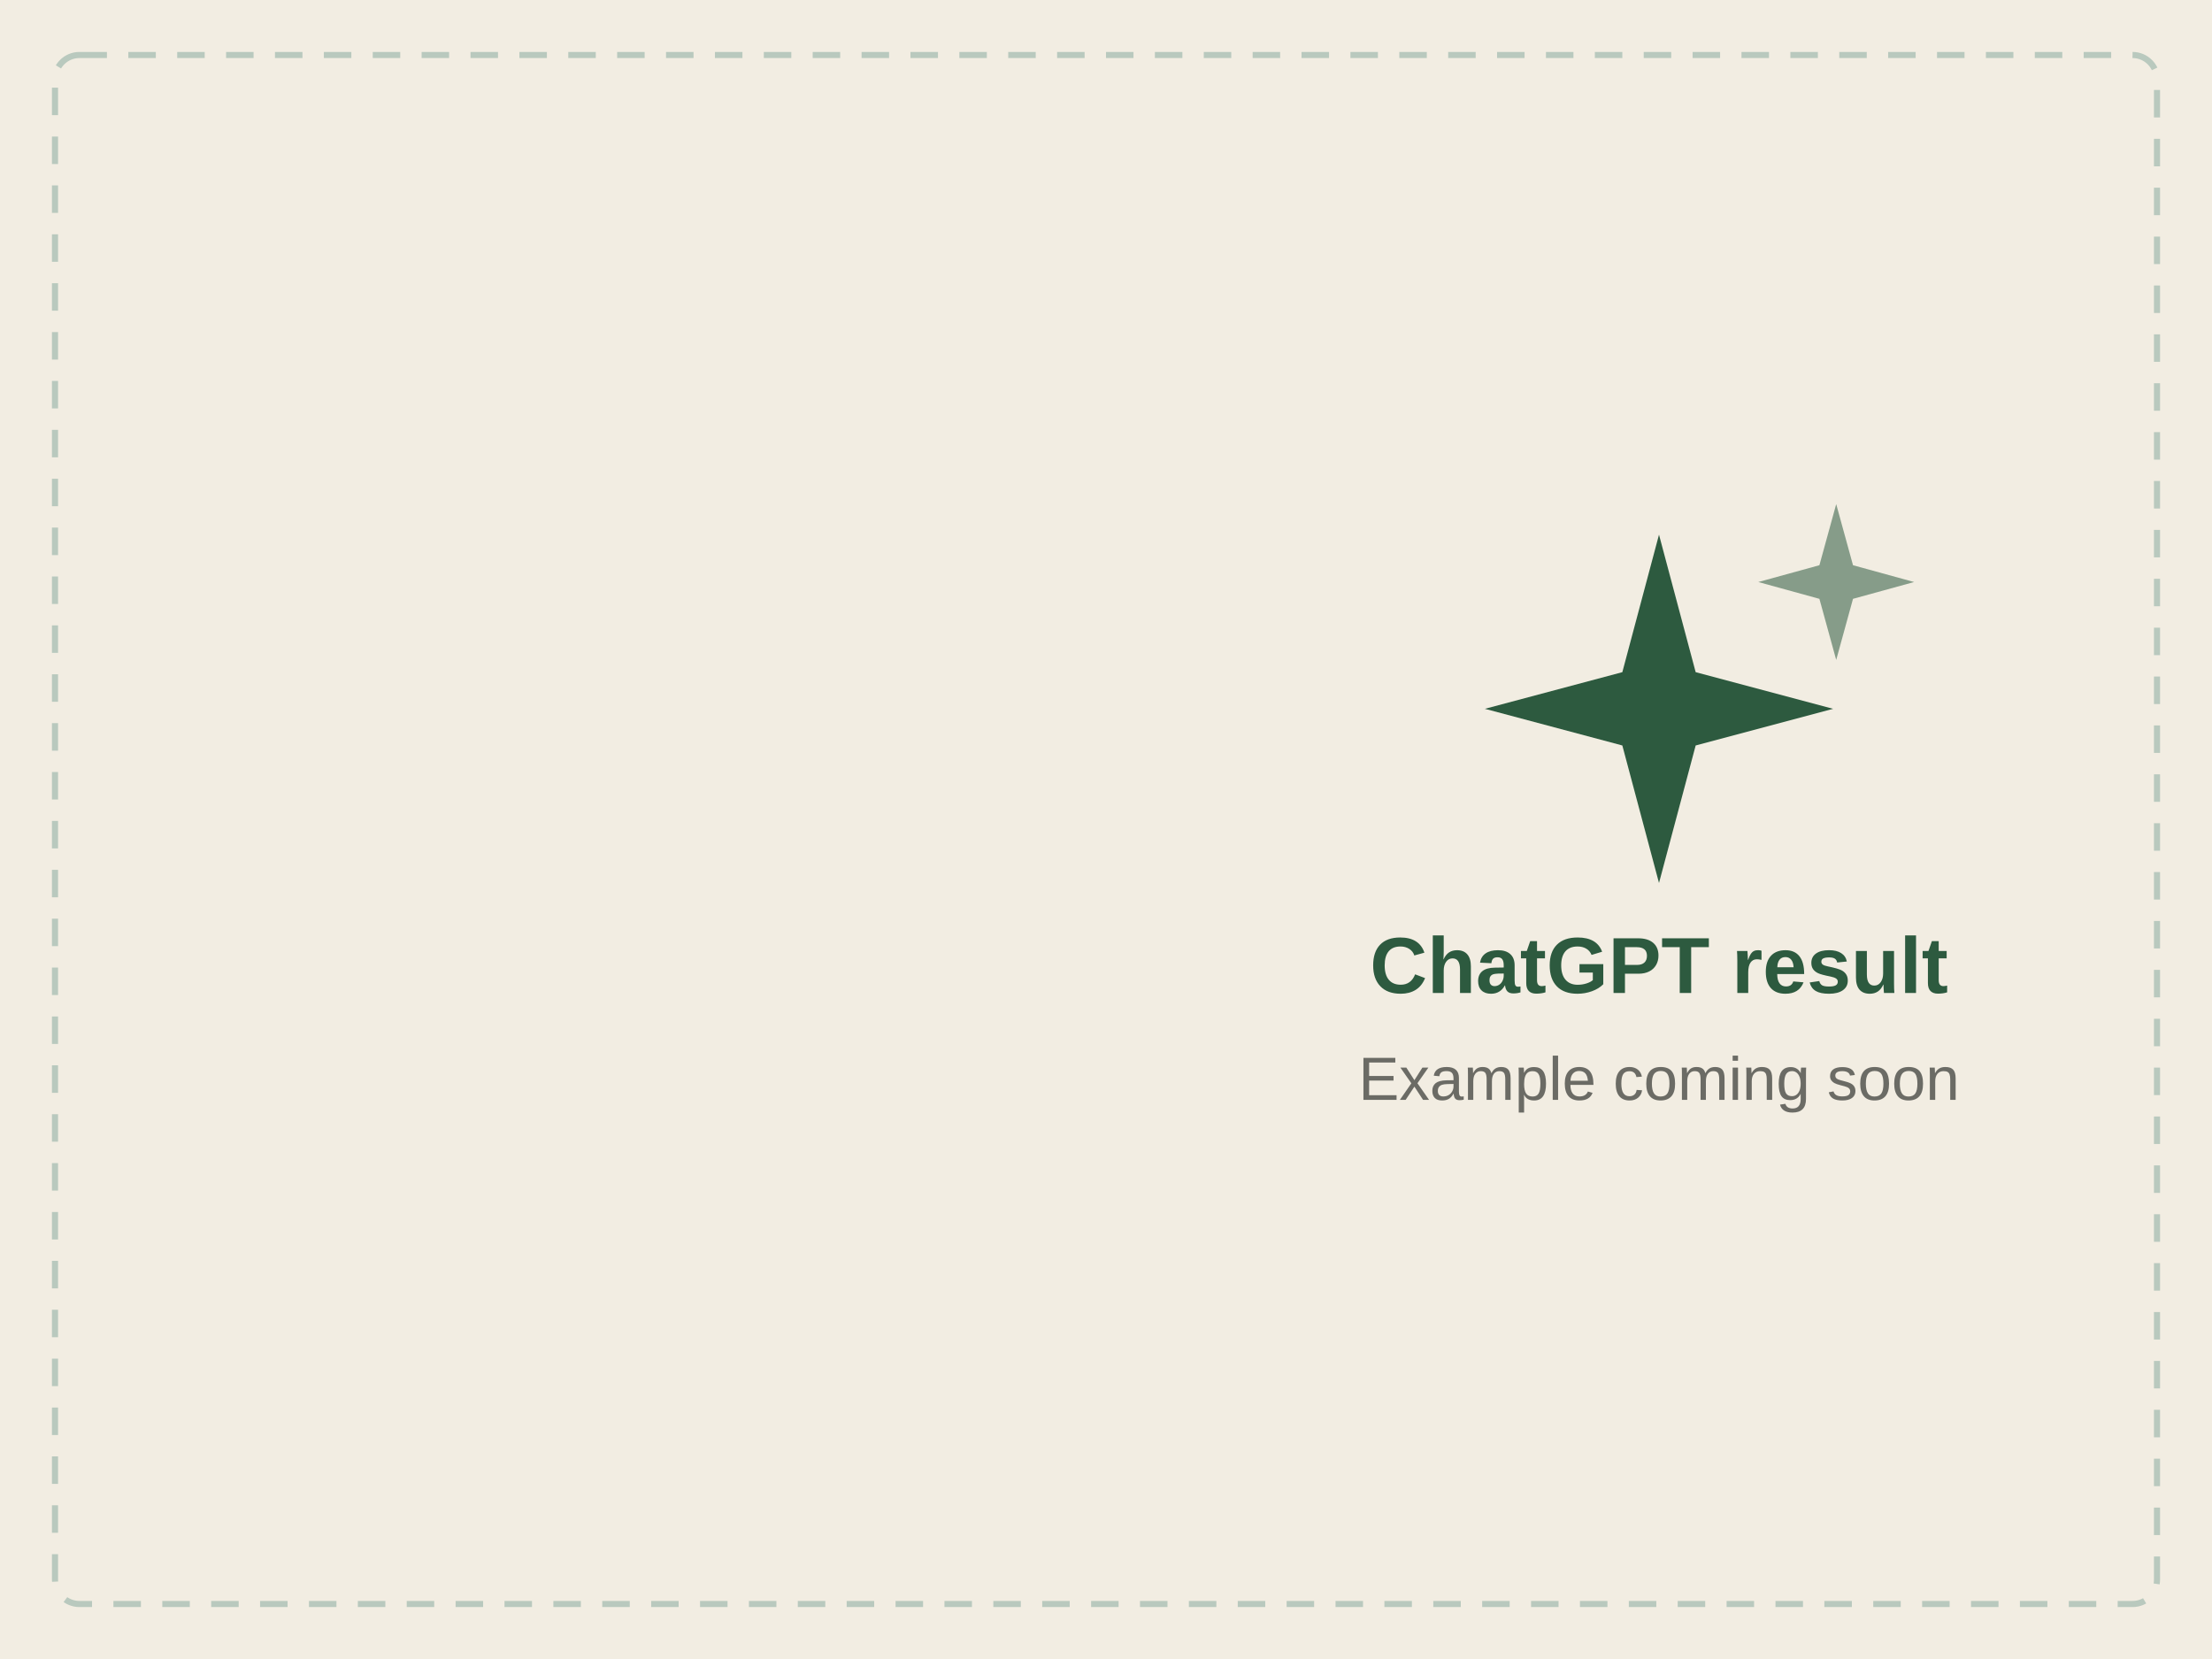
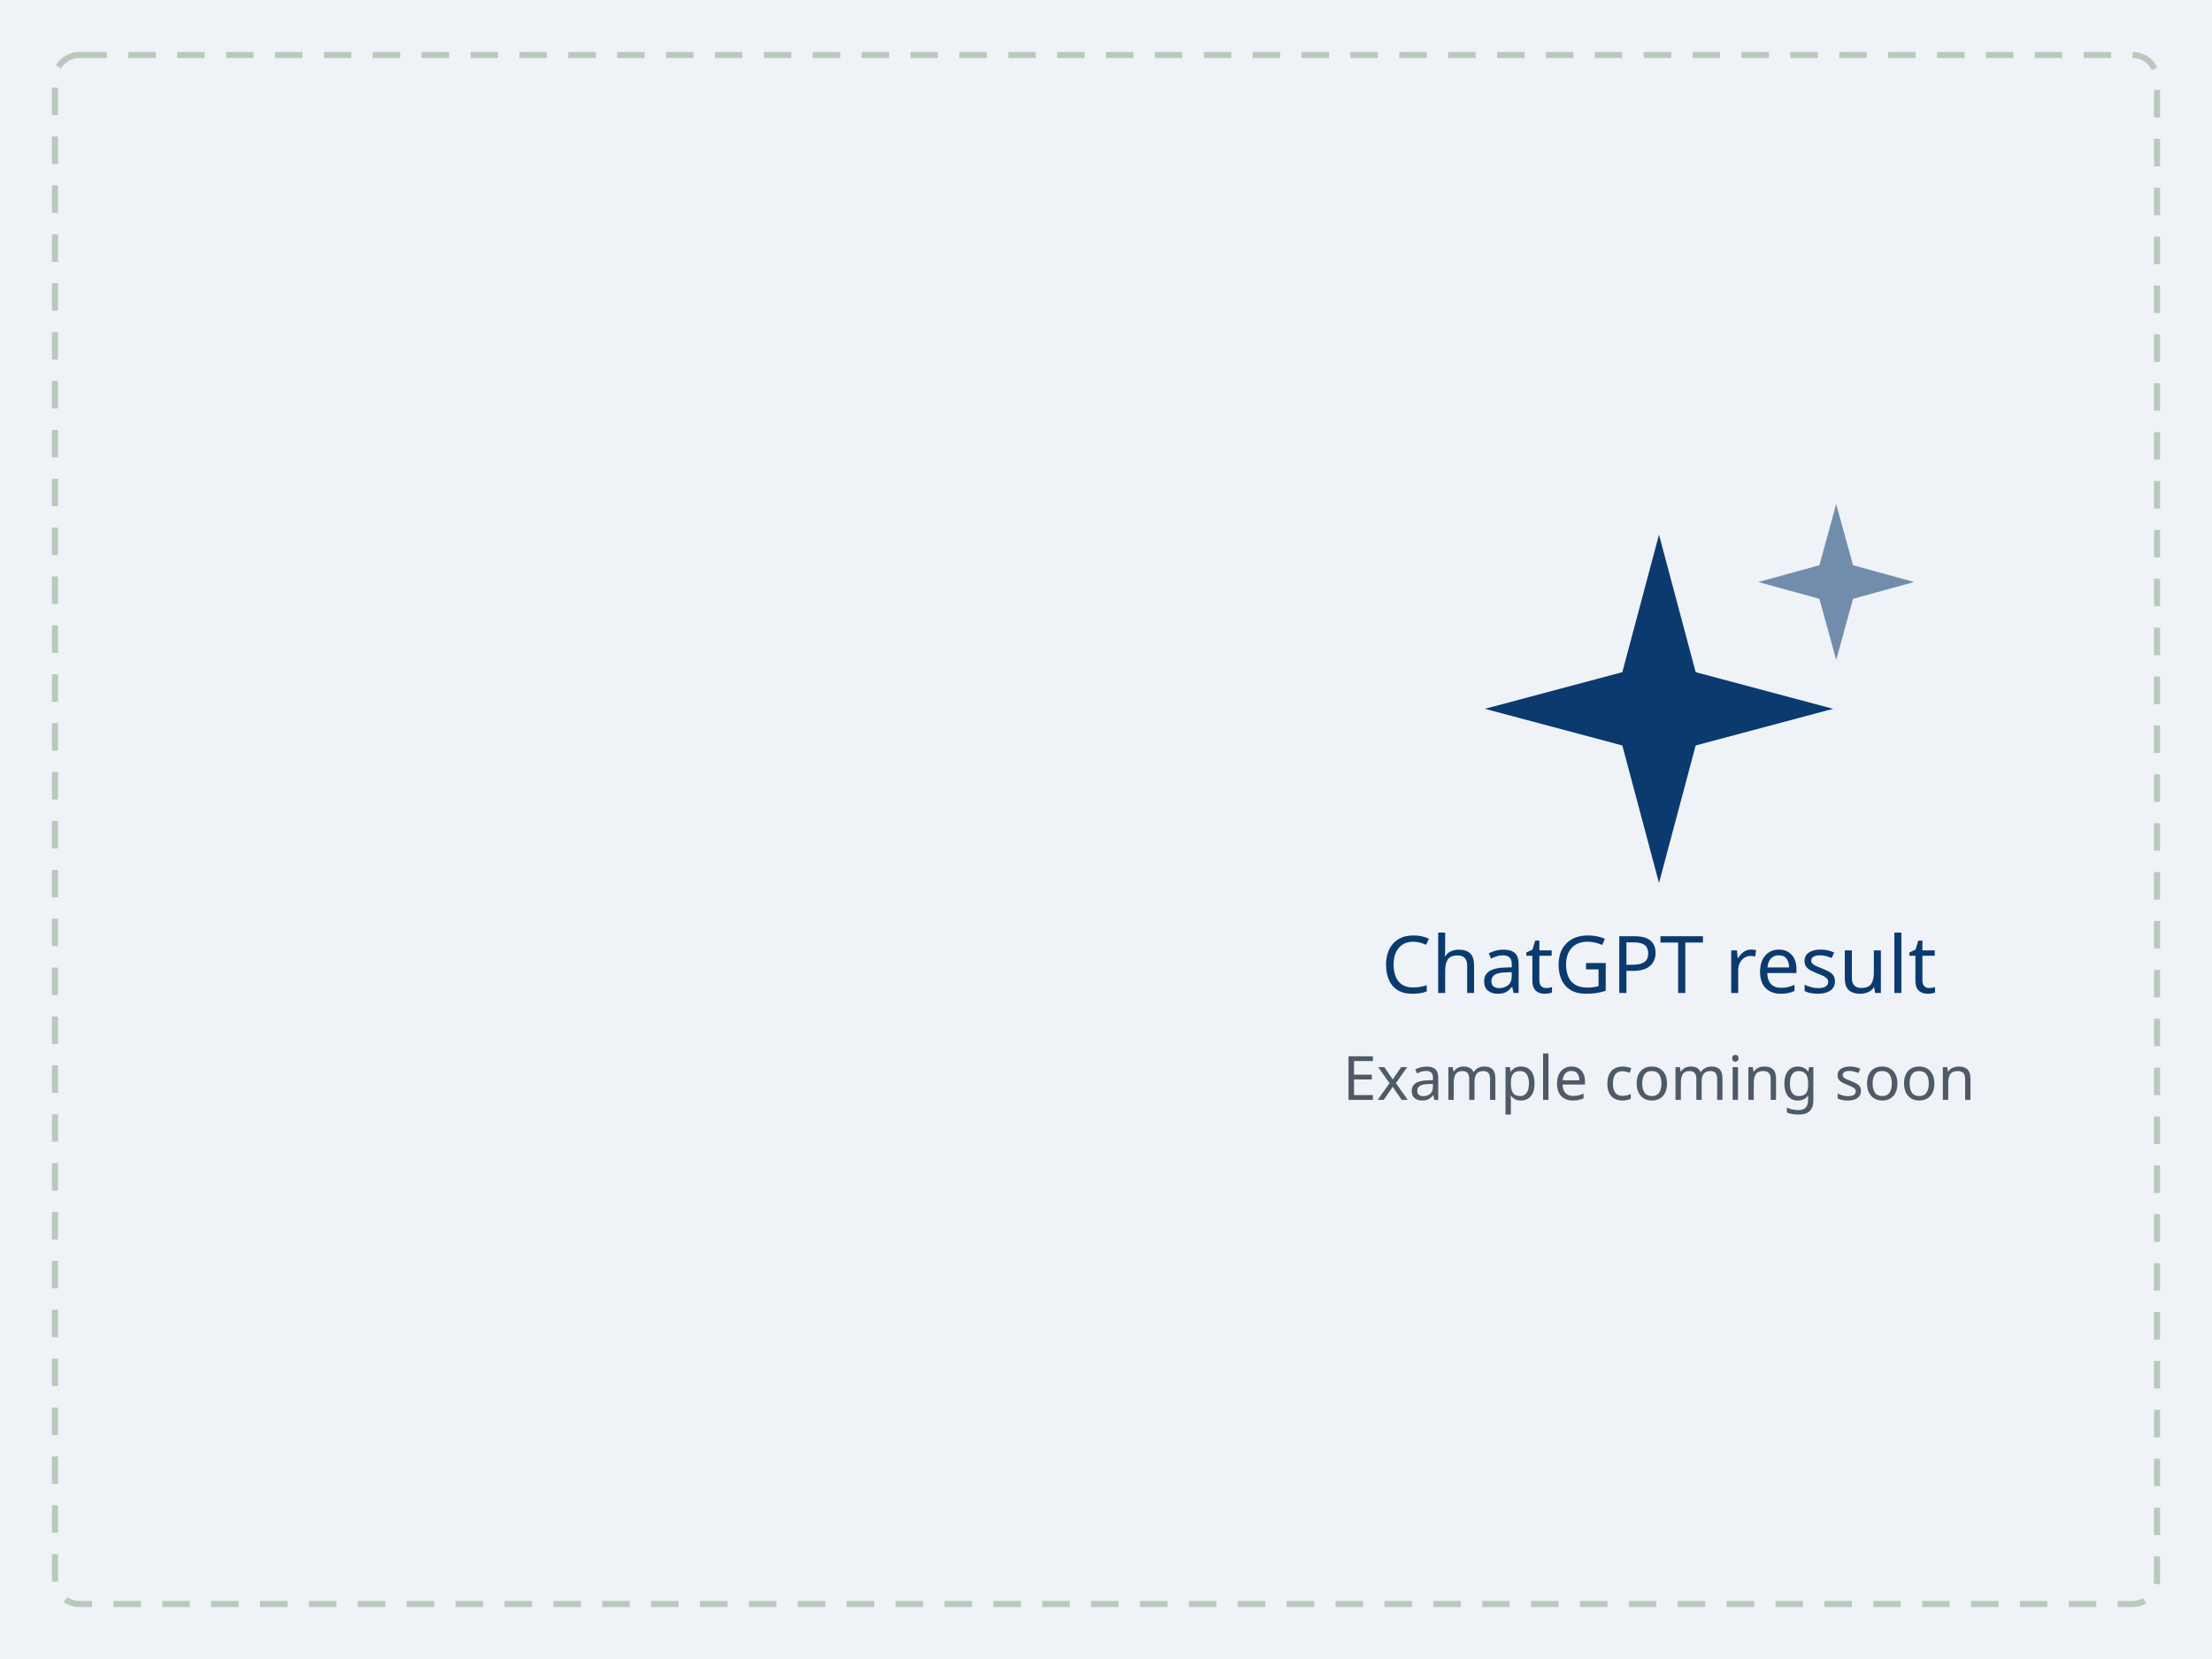
<svg xmlns="http://www.w3.org/2000/svg" viewBox="0 0 1448 1086" role="img" aria-label="ChatGPT result — example coming soon">
-   <rect width="1448" height="1086" fill="#f2ede2" />
+   <rect width="1448" height="1086" fill="#EFF2F6" />
  <rect x="36" y="36" width="1376" height="1014" fill="none" stroke="#b9c9be" stroke-width="4" stroke-dasharray="18 14" rx="16" />
  <g transform="translate(362 0)">
-     <g fill="#2d5a3f">
+     <g fill="#0B3A6F">
      <path d="M724 350 L748 440 L838 464 L748 488 L724 578 L700 488 L610 464 L700 440 Z" />
      <path d="M840 330 L851 370 L891 381 L851 392 L840 432 L829 392 L789 381 L829 370 Z" opacity="0.55" />
    </g>
-     <text x="724" y="650" text-anchor="middle" font-family="-apple-system, 'Helvetica Neue', Arial, sans-serif" font-size="52" font-weight="600" fill="#2d5a3f">ChatGPT result</text>
-     <text x="724" y="720" text-anchor="middle" font-family="-apple-system, 'Helvetica Neue', Arial, sans-serif" font-size="40" fill="#6b6b65">Example coming soon</text>
+     <text x="724" y="650" text-anchor="middle" font-family="Hanken Grotesk, sans-serif" font-size="52" font-weight="300" fill="#0B3A6F">ChatGPT result</text>
+     <text x="724" y="720" text-anchor="middle" font-family="Hanken Grotesk, sans-serif" font-size="40" fill="#4E5A68">Example coming soon</text>
  </g>
</svg>
